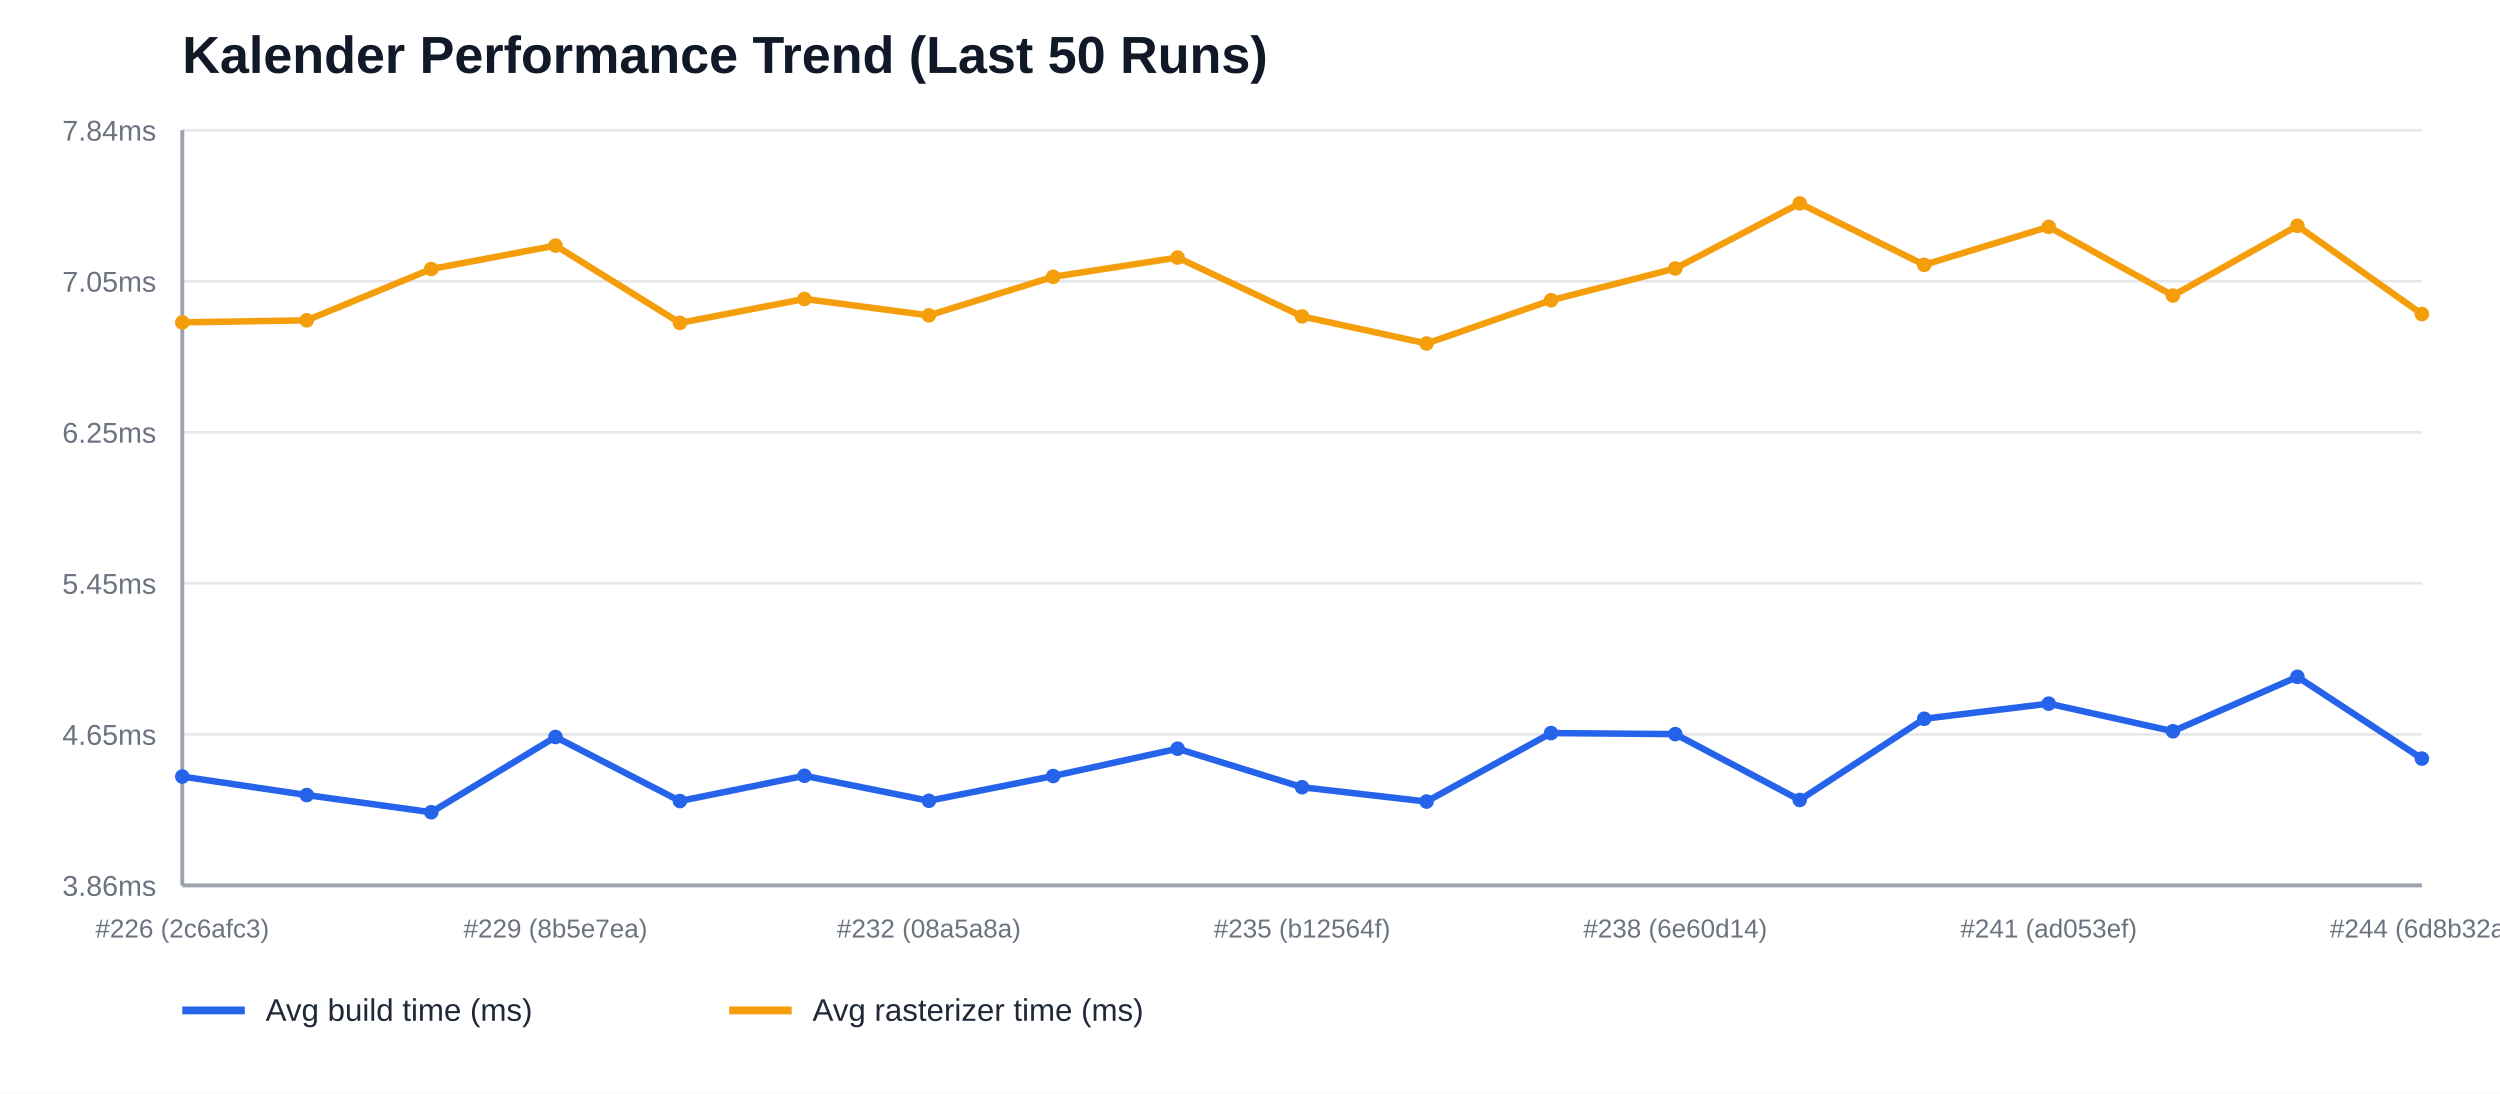
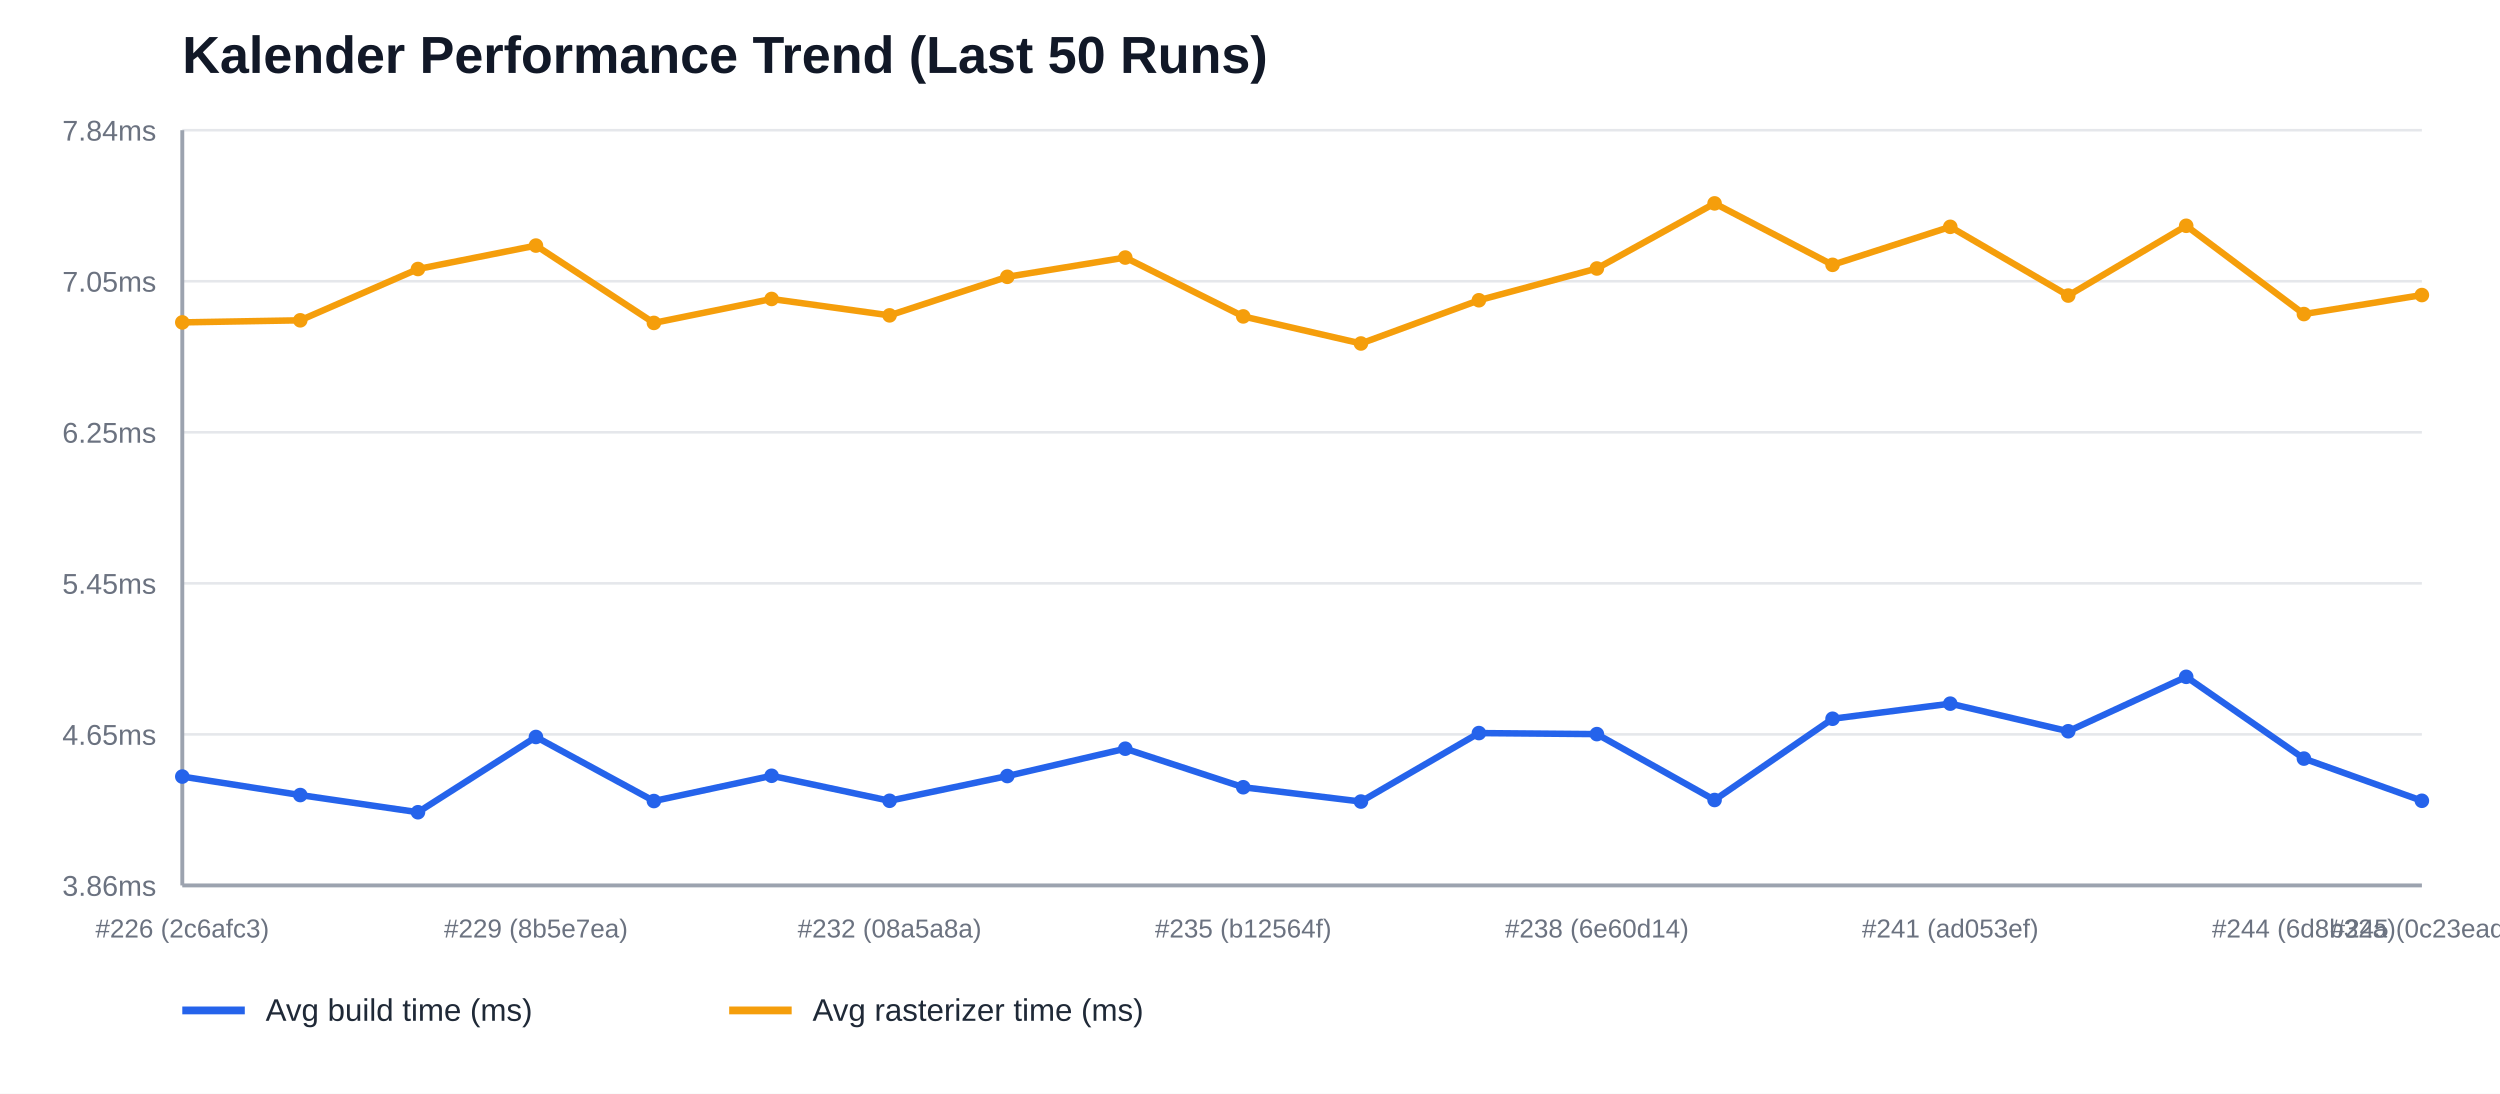
<svg xmlns="http://www.w3.org/2000/svg" width="960" height="420" viewBox="0 0 960 420">
  <rect width="100%" height="100%" fill="#ffffff" />
  <text x="70" y="28" font-family="Arial, sans-serif" font-size="20" font-weight="600" fill="#111827">Kalender Performance Trend (Last 50 Runs)</text>
  <line x1="70" y1="340.0" x2="930" y2="340.0" stroke="#e5e7eb" stroke-width="1" />
  <text x="60" y="344.0" text-anchor="end" font-family="Arial, sans-serif" font-size="11" fill="#6b7280">3.86ms</text>
  <line x1="70" y1="282.0" x2="930" y2="282.0" stroke="#e5e7eb" stroke-width="1" />
  <text x="60" y="286.0" text-anchor="end" font-family="Arial, sans-serif" font-size="11" fill="#6b7280">4.65ms</text>
  <line x1="70" y1="224.0" x2="930" y2="224.0" stroke="#e5e7eb" stroke-width="1" />
  <text x="60" y="228.0" text-anchor="end" font-family="Arial, sans-serif" font-size="11" fill="#6b7280">5.45ms</text>
  <line x1="70" y1="166.0" x2="930" y2="166.0" stroke="#e5e7eb" stroke-width="1" />
  <text x="60" y="170.0" text-anchor="end" font-family="Arial, sans-serif" font-size="11" fill="#6b7280">6.25ms</text>
  <line x1="70" y1="108.0" x2="930" y2="108.0" stroke="#e5e7eb" stroke-width="1" />
  <text x="60" y="112.0" text-anchor="end" font-family="Arial, sans-serif" font-size="11" fill="#6b7280">7.05ms</text>
  <line x1="70" y1="50.0" x2="930" y2="50.0" stroke="#e5e7eb" stroke-width="1" />
  <text x="60" y="54.0" text-anchor="end" font-family="Arial, sans-serif" font-size="11" fill="#6b7280">7.84ms</text>
  <line x1="70" y1="340" x2="930" y2="340" stroke="#9ca3af" stroke-width="1.5" />
  <line x1="70" y1="50" x2="70" y2="340" stroke="#9ca3af" stroke-width="1.5" />
-   <polyline points="70.0,298.2 117.8,305.3 165.6,311.9 213.3,283.0 261.1,307.6 308.9,297.9 356.7,307.5 404.4,298.0 452.2,287.5 500.0,302.3 547.8,307.8 595.6,281.5 643.3,281.9 691.1,307.2 738.9,276.0 786.7,270.2 834.4,280.8 882.2,259.9 930.0,291.3" fill="none" stroke="#2563eb" stroke-width="2.5" stroke-linecap="round" stroke-linejoin="round" />
+   <polyline points="70.0,298.2 115.3,305.3 160.5,311.9 205.8,283.0 251.1,307.6 296.3,297.9 341.6,307.5 386.8,298.0 432.1,287.5 477.4,302.3 522.6,307.8 567.9,281.5 613.2,281.9 658.4,307.2 703.7,276.0 748.9,270.2 794.2,280.8 839.5,259.9 884.7,291.3 930.0,307.5" fill="none" stroke="#2563eb" stroke-width="2.5" stroke-linecap="round" stroke-linejoin="round" />
  <circle cx="70.0" cy="298.2" r="2.8" fill="#2563eb" />
-   <circle cx="117.8" cy="305.3" r="2.8" fill="#2563eb" />
-   <circle cx="165.6" cy="311.9" r="2.8" fill="#2563eb" />
-   <circle cx="213.3" cy="283.0" r="2.8" fill="#2563eb" />
-   <circle cx="261.1" cy="307.6" r="2.8" fill="#2563eb" />
-   <circle cx="308.9" cy="297.9" r="2.8" fill="#2563eb" />
-   <circle cx="356.7" cy="307.5" r="2.8" fill="#2563eb" />
-   <circle cx="404.4" cy="298.0" r="2.8" fill="#2563eb" />
-   <circle cx="452.2" cy="287.5" r="2.8" fill="#2563eb" />
-   <circle cx="500.0" cy="302.3" r="2.8" fill="#2563eb" />
-   <circle cx="547.8" cy="307.8" r="2.8" fill="#2563eb" />
-   <circle cx="595.6" cy="281.5" r="2.8" fill="#2563eb" />
-   <circle cx="643.3" cy="281.9" r="2.8" fill="#2563eb" />
-   <circle cx="691.1" cy="307.2" r="2.8" fill="#2563eb" />
-   <circle cx="738.9" cy="276.0" r="2.8" fill="#2563eb" />
-   <circle cx="786.7" cy="270.2" r="2.8" fill="#2563eb" />
-   <circle cx="834.4" cy="280.8" r="2.8" fill="#2563eb" />
-   <circle cx="882.2" cy="259.9" r="2.8" fill="#2563eb" />
-   <circle cx="930.0" cy="291.3" r="2.8" fill="#2563eb" />
-   <polyline points="70.0,123.8 117.8,123.0 165.6,103.3 213.3,94.3 261.1,124.0 308.9,114.8 356.7,121.1 404.4,106.3 452.2,98.9 500.0,121.5 547.8,131.9 595.6,115.3 643.3,103.1 691.1,78.1 738.9,101.7 786.7,87.1 834.4,113.5 882.2,86.7 930.0,120.6" fill="none" stroke="#f59e0b" stroke-width="2.5" stroke-linecap="round" stroke-linejoin="round" />
+   <circle cx="115.3" cy="305.3" r="2.8" fill="#2563eb" />
+   <circle cx="160.5" cy="311.9" r="2.8" fill="#2563eb" />
+   <circle cx="205.8" cy="283.0" r="2.8" fill="#2563eb" />
+   <circle cx="251.1" cy="307.6" r="2.8" fill="#2563eb" />
+   <circle cx="296.3" cy="297.9" r="2.8" fill="#2563eb" />
+   <circle cx="341.6" cy="307.5" r="2.8" fill="#2563eb" />
+   <circle cx="386.8" cy="298.0" r="2.8" fill="#2563eb" />
+   <circle cx="432.1" cy="287.5" r="2.8" fill="#2563eb" />
+   <circle cx="477.4" cy="302.3" r="2.8" fill="#2563eb" />
+   <circle cx="522.6" cy="307.8" r="2.8" fill="#2563eb" />
+   <circle cx="567.9" cy="281.5" r="2.8" fill="#2563eb" />
+   <circle cx="613.2" cy="281.9" r="2.8" fill="#2563eb" />
+   <circle cx="658.4" cy="307.2" r="2.8" fill="#2563eb" />
+   <circle cx="703.7" cy="276.0" r="2.8" fill="#2563eb" />
+   <circle cx="748.9" cy="270.2" r="2.8" fill="#2563eb" />
+   <circle cx="794.2" cy="280.8" r="2.8" fill="#2563eb" />
+   <circle cx="839.5" cy="259.9" r="2.8" fill="#2563eb" />
+   <circle cx="884.7" cy="291.3" r="2.8" fill="#2563eb" />
+   <circle cx="930.0" cy="307.5" r="2.8" fill="#2563eb" />
+   <polyline points="70.0,123.8 115.3,123.0 160.5,103.3 205.8,94.3 251.1,124.0 296.3,114.8 341.6,121.1 386.8,106.3 432.1,98.9 477.4,121.5 522.6,131.9 567.9,115.3 613.2,103.1 658.4,78.1 703.7,101.7 748.9,87.1 794.2,113.5 839.5,86.7 884.7,120.6 930.0,113.3" fill="none" stroke="#f59e0b" stroke-width="2.5" stroke-linecap="round" stroke-linejoin="round" />
  <circle cx="70.0" cy="123.8" r="2.8" fill="#f59e0b" />
-   <circle cx="117.8" cy="123.0" r="2.8" fill="#f59e0b" />
-   <circle cx="165.6" cy="103.3" r="2.8" fill="#f59e0b" />
-   <circle cx="213.3" cy="94.3" r="2.8" fill="#f59e0b" />
-   <circle cx="261.1" cy="124.0" r="2.8" fill="#f59e0b" />
-   <circle cx="308.9" cy="114.8" r="2.8" fill="#f59e0b" />
-   <circle cx="356.7" cy="121.1" r="2.8" fill="#f59e0b" />
-   <circle cx="404.4" cy="106.3" r="2.8" fill="#f59e0b" />
-   <circle cx="452.2" cy="98.9" r="2.8" fill="#f59e0b" />
-   <circle cx="500.0" cy="121.5" r="2.8" fill="#f59e0b" />
-   <circle cx="547.8" cy="131.9" r="2.8" fill="#f59e0b" />
-   <circle cx="595.6" cy="115.3" r="2.8" fill="#f59e0b" />
-   <circle cx="643.3" cy="103.1" r="2.8" fill="#f59e0b" />
-   <circle cx="691.1" cy="78.1" r="2.8" fill="#f59e0b" />
-   <circle cx="738.9" cy="101.7" r="2.8" fill="#f59e0b" />
-   <circle cx="786.7" cy="87.1" r="2.8" fill="#f59e0b" />
-   <circle cx="834.4" cy="113.5" r="2.8" fill="#f59e0b" />
-   <circle cx="882.2" cy="86.7" r="2.8" fill="#f59e0b" />
-   <circle cx="930.0" cy="120.6" r="2.8" fill="#f59e0b" />
+   <circle cx="115.3" cy="123.0" r="2.8" fill="#f59e0b" />
+   <circle cx="160.5" cy="103.3" r="2.8" fill="#f59e0b" />
+   <circle cx="205.8" cy="94.3" r="2.8" fill="#f59e0b" />
+   <circle cx="251.1" cy="124.0" r="2.8" fill="#f59e0b" />
+   <circle cx="296.3" cy="114.8" r="2.8" fill="#f59e0b" />
+   <circle cx="341.6" cy="121.1" r="2.8" fill="#f59e0b" />
+   <circle cx="386.8" cy="106.3" r="2.8" fill="#f59e0b" />
+   <circle cx="432.1" cy="98.9" r="2.8" fill="#f59e0b" />
+   <circle cx="477.4" cy="121.5" r="2.8" fill="#f59e0b" />
+   <circle cx="522.6" cy="131.9" r="2.8" fill="#f59e0b" />
+   <circle cx="567.9" cy="115.3" r="2.8" fill="#f59e0b" />
+   <circle cx="613.2" cy="103.1" r="2.8" fill="#f59e0b" />
+   <circle cx="658.4" cy="78.1" r="2.8" fill="#f59e0b" />
+   <circle cx="703.7" cy="101.7" r="2.8" fill="#f59e0b" />
+   <circle cx="748.9" cy="87.1" r="2.8" fill="#f59e0b" />
+   <circle cx="794.2" cy="113.5" r="2.8" fill="#f59e0b" />
+   <circle cx="839.5" cy="86.7" r="2.8" fill="#f59e0b" />
+   <circle cx="884.7" cy="120.6" r="2.8" fill="#f59e0b" />
+   <circle cx="930.0" cy="113.3" r="2.8" fill="#f59e0b" />
  <text x="70.0" y="360" text-anchor="middle" font-family="Arial, sans-serif" font-size="10" fill="#6b7280">#226 (2c6afc3)</text>
-   <text x="213.3" y="360" text-anchor="middle" font-family="Arial, sans-serif" font-size="10" fill="#6b7280">#229 (8b5e7ea)</text>
-   <text x="356.7" y="360" text-anchor="middle" font-family="Arial, sans-serif" font-size="10" fill="#6b7280">#232 (08a5a8a)</text>
-   <text x="500.0" y="360" text-anchor="middle" font-family="Arial, sans-serif" font-size="10" fill="#6b7280">#235 (b12564f)</text>
-   <text x="643.3" y="360" text-anchor="middle" font-family="Arial, sans-serif" font-size="10" fill="#6b7280">#238 (6e60d14)</text>
-   <text x="786.7" y="360" text-anchor="middle" font-family="Arial, sans-serif" font-size="10" fill="#6b7280">#241 (ad053ef)</text>
-   <text x="930.0" y="360" text-anchor="middle" font-family="Arial, sans-serif" font-size="10" fill="#6b7280">#244 (6d8b32a)</text>
+   <text x="205.8" y="360" text-anchor="middle" font-family="Arial, sans-serif" font-size="10" fill="#6b7280">#229 (8b5e7ea)</text>
+   <text x="341.6" y="360" text-anchor="middle" font-family="Arial, sans-serif" font-size="10" fill="#6b7280">#232 (08a5a8a)</text>
+   <text x="477.4" y="360" text-anchor="middle" font-family="Arial, sans-serif" font-size="10" fill="#6b7280">#235 (b12564f)</text>
+   <text x="613.2" y="360" text-anchor="middle" font-family="Arial, sans-serif" font-size="10" fill="#6b7280">#238 (6e60d14)</text>
+   <text x="748.9" y="360" text-anchor="middle" font-family="Arial, sans-serif" font-size="10" fill="#6b7280">#241 (ad053ef)</text>
+   <text x="884.7" y="360" text-anchor="middle" font-family="Arial, sans-serif" font-size="10" fill="#6b7280">#244 (6d8b32a)</text>
+   <text x="930.0" y="360" text-anchor="middle" font-family="Arial, sans-serif" font-size="10" fill="#6b7280">#245 (0c23ead)</text>
  <line x1="70" y1="388" x2="94" y2="388" stroke="#2563eb" stroke-width="3" />
  <text x="102" y="392" font-family="Arial, sans-serif" font-size="12" fill="#1f2937">Avg build time (ms)</text>
  <line x1="280" y1="388" x2="304" y2="388" stroke="#f59e0b" stroke-width="3" />
  <text x="312" y="392" font-family="Arial, sans-serif" font-size="12" fill="#1f2937">Avg rasterizer time (ms)</text>
</svg>
